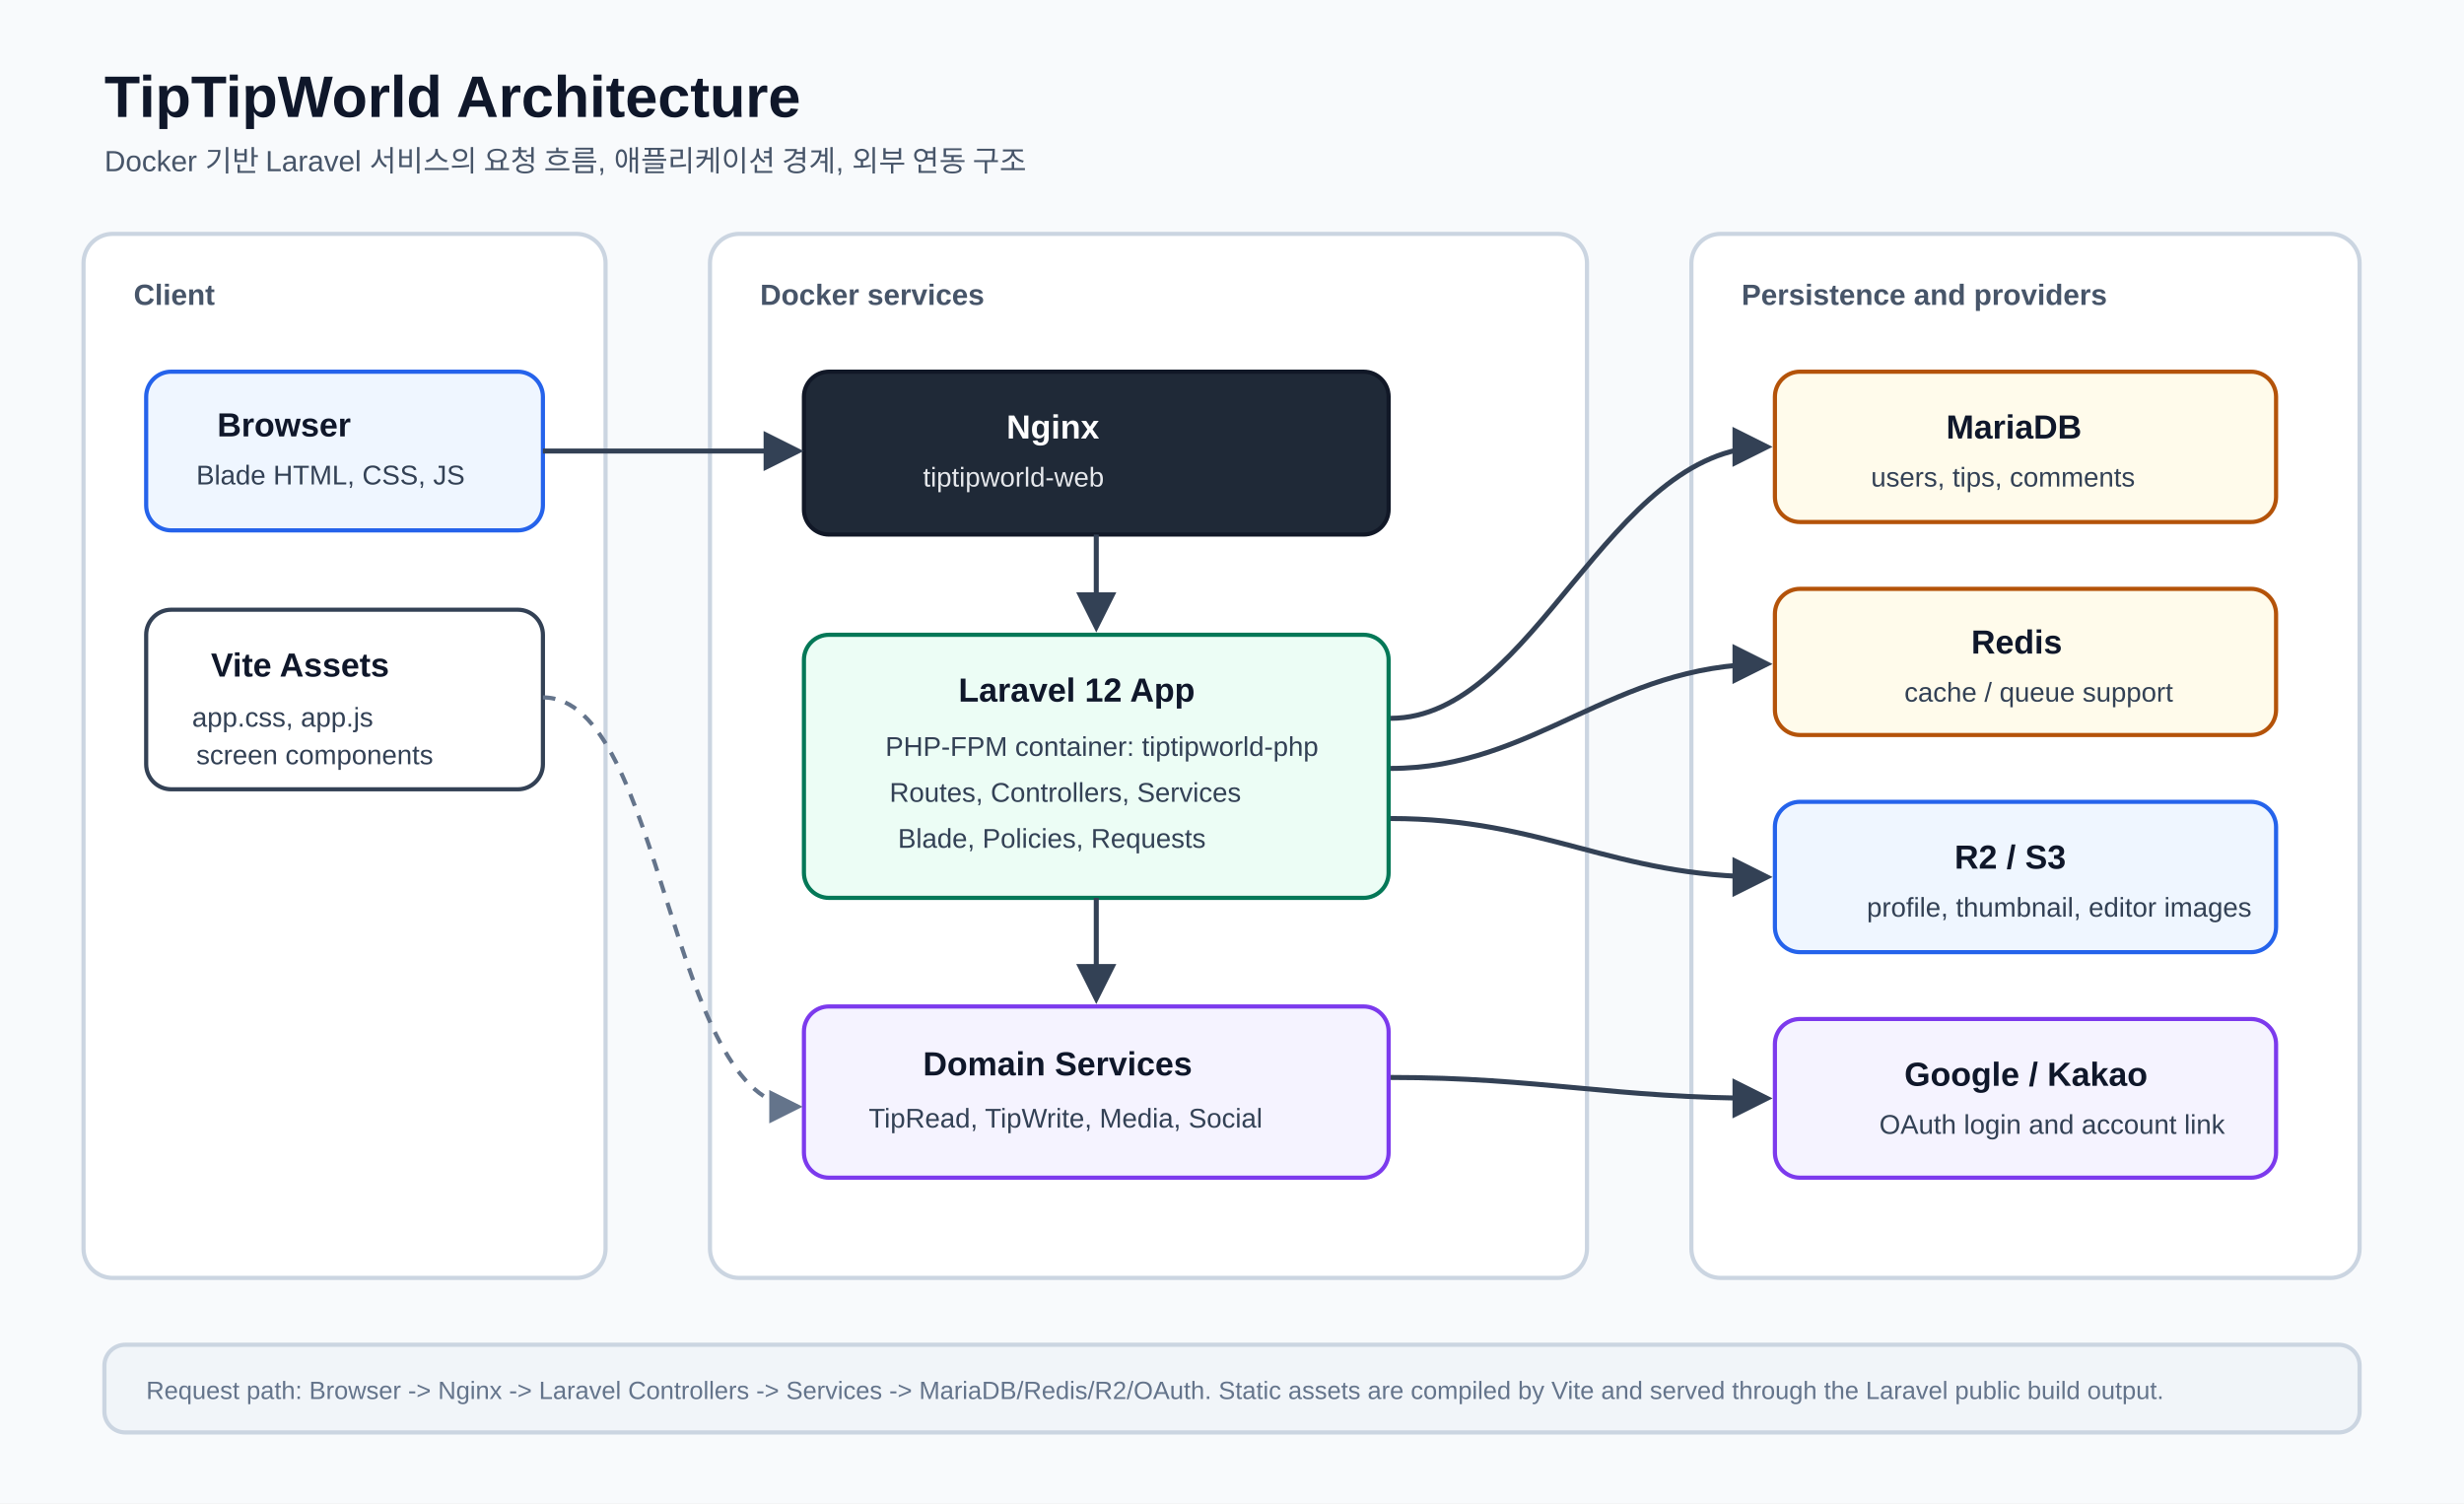
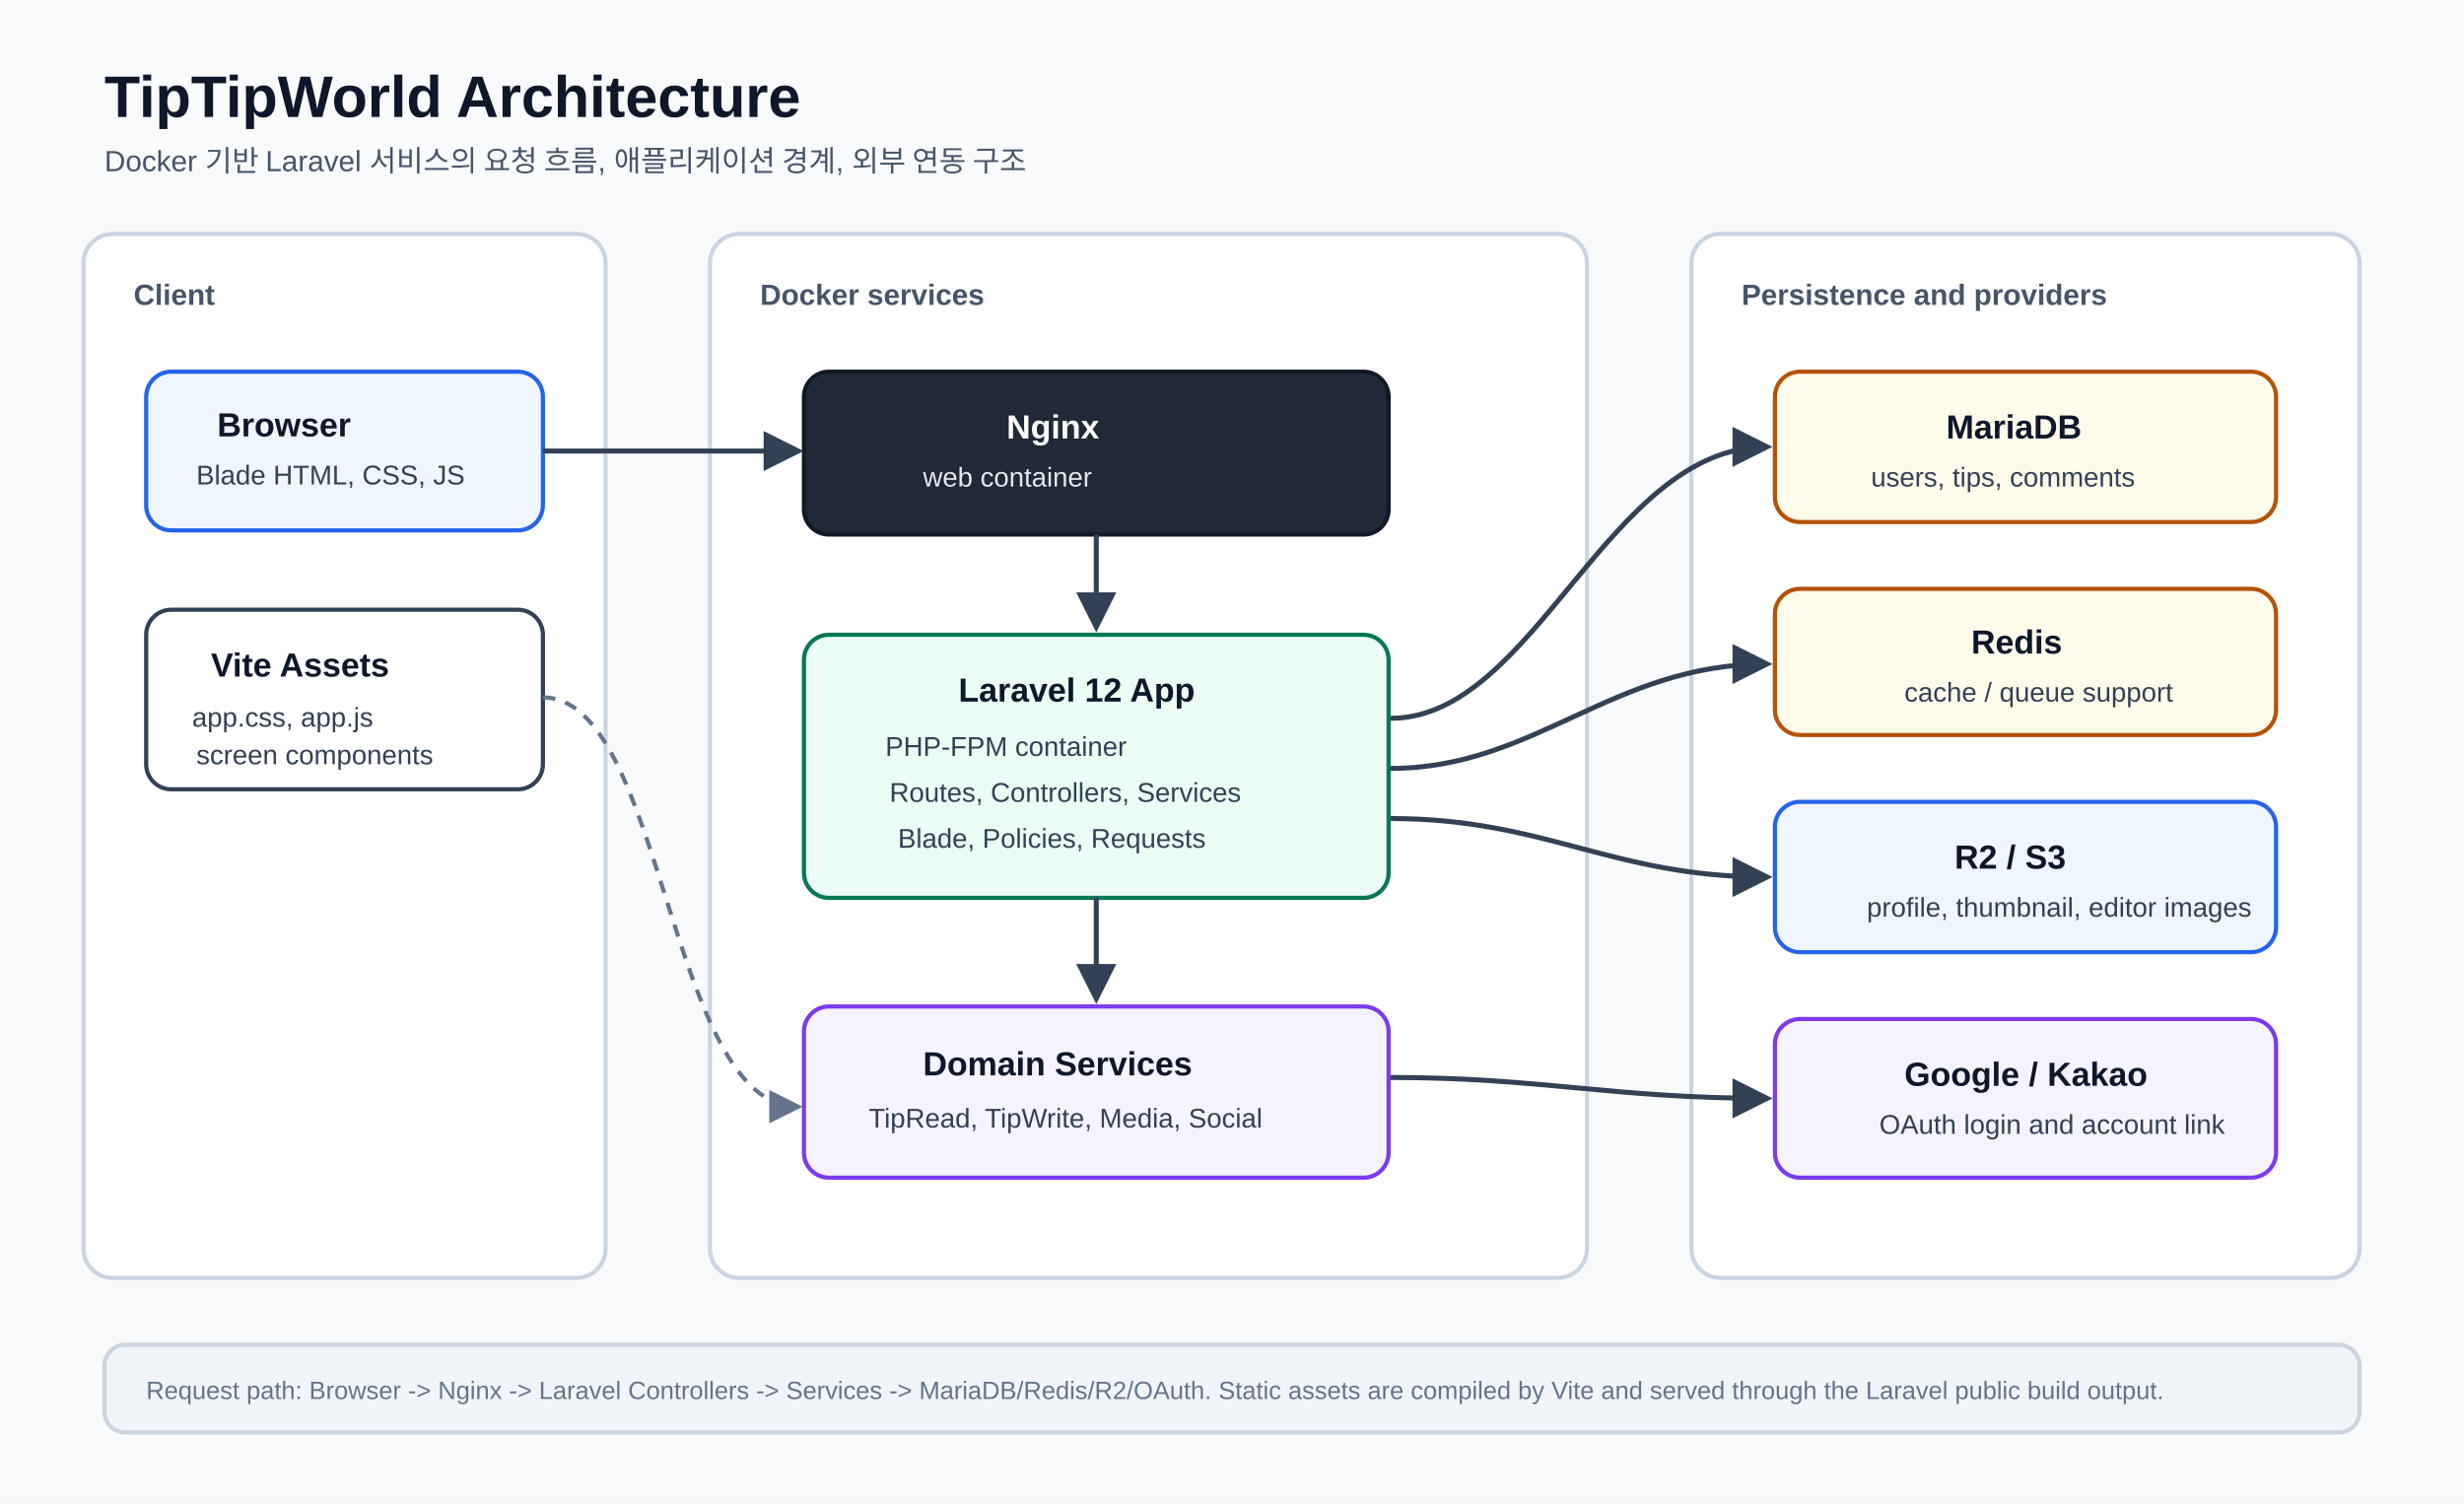
<svg xmlns="http://www.w3.org/2000/svg" width="1180" height="720" viewBox="0 0 1180 720" role="img" aria-labelledby="title desc">
  <defs>
    <style>
      .bg { fill: #f8fafc; }
      .panel { fill: #ffffff; stroke: #cbd5e1; stroke-width: 2; }
      .panel-soft { fill: #f1f5f9; stroke: #cbd5e1; stroke-width: 2; }
      .box { fill: #ffffff; stroke: #334155; stroke-width: 2; }
      .box-dark { fill: #1f2937; stroke: #111827; stroke-width: 2; }
      .box-accent { fill: #ecfdf5; stroke: #047857; stroke-width: 2; }
      .box-warn { fill: #fffbeb; stroke: #b45309; stroke-width: 2; }
      .box-info { fill: #eff6ff; stroke: #2563eb; stroke-width: 2; }
      .box-purple { fill: #f5f3ff; stroke: #7c3aed; stroke-width: 2; }
      .title { font: 700 28px Arial, sans-serif; fill: #0f172a; }
      .subtitle { font: 400 14px Arial, sans-serif; fill: #475569; }
      .label { font: 700 16px Arial, sans-serif; fill: #0f172a; }
      .label-light { font: 700 16px Arial, sans-serif; fill: #ffffff; }
      .text { font: 400 13px Arial, sans-serif; fill: #334155; }
      .text-light { font: 400 13px Arial, sans-serif; fill: #e5e7eb; }
      .small { font: 400 12px Arial, sans-serif; fill: #64748b; }
      .arrow { stroke: #334155; stroke-width: 2.4; fill: none; marker-end: url(#arrow); }
      .arrow-soft { stroke: #64748b; stroke-width: 2; fill: none; marker-end: url(#arrow-soft); stroke-dasharray: 6 5; }
      .group-title { font: 700 14px Arial, sans-serif; fill: #475569; }
    </style>
    <marker id="arrow" viewBox="0 0 10 10" refX="8.5" refY="5" markerWidth="8" markerHeight="8" orient="auto-start-reverse">
      <path d="M 0 0 L 10 5 L 0 10 z" fill="#334155" />
    </marker>
    <marker id="arrow-soft" viewBox="0 0 10 10" refX="8.5" refY="5" markerWidth="8" markerHeight="8" orient="auto-start-reverse">
      <path d="M 0 0 L 10 5 L 0 10 z" fill="#64748b" />
    </marker>
  </defs>
  <rect class="bg" x="0" y="0" width="1180" height="720" rx="0" />
  <text class="title" x="50" y="56">TipTipWorld Architecture</text>
  <text class="subtitle" x="50" y="82">Docker 기반 Laravel 서비스의 요청 흐름, 애플리케이션 경계, 외부 연동 구조</text>
  <rect class="panel" x="40" y="112" width="250" height="500" rx="14" />
  <text class="group-title" x="64" y="146">Client</text>
  <rect class="box-info" x="70" y="178" width="190" height="76" rx="12" />
  <text class="label" x="104" y="209">Browser</text>
  <text class="text" x="94" y="232">Blade HTML, CSS, JS</text>
  <rect class="box" x="70" y="292" width="190" height="86" rx="12" />
  <text class="label" x="101" y="324">Vite Assets</text>
  <text class="text" x="92" y="348">app.css, app.js</text>
  <text class="text" x="94" y="366">screen components</text>
  <rect class="panel" x="340" y="112" width="420" height="500" rx="14" />
  <text class="group-title" x="364" y="146">Docker services</text>
  <rect class="box-dark" x="385" y="178" width="280" height="78" rx="12" />
  <text class="label-light" x="482" y="210">Nginx</text>
-   <text class="text-light" x="442" y="233">tiptipworld-web</text>
+   <text class="text-light" x="442" y="233">web container</text>
  <rect class="box-accent" x="385" y="304" width="280" height="126" rx="12" />
  <text class="label" x="459" y="336">Laravel 12 App</text>
-   <text class="text" x="424" y="362">PHP-FPM container: tiptipworld-php</text>
+   <text class="text" x="424" y="362">PHP-FPM container</text>
  <text class="text" x="426" y="384">Routes, Controllers, Services</text>
  <text class="text" x="430" y="406">Blade, Policies, Requests</text>
  <rect class="box-purple" x="385" y="482" width="280" height="82" rx="12" />
  <text class="label" x="442" y="515">Domain Services</text>
  <text class="text" x="416" y="540">TipRead, TipWrite, Media, Social</text>
  <rect class="panel" x="810" y="112" width="320" height="500" rx="14" />
  <text class="group-title" x="834" y="146">Persistence and providers</text>
  <rect class="box-warn" x="850" y="178" width="240" height="72" rx="12" />
  <text class="label" x="932" y="210">MariaDB</text>
  <text class="text" x="896" y="233">users, tips, comments</text>
  <rect class="box-warn" x="850" y="282" width="240" height="70" rx="12" />
  <text class="label" x="944" y="313">Redis</text>
  <text class="text" x="912" y="336">cache / queue support</text>
  <rect class="box-info" x="850" y="384" width="240" height="72" rx="12" />
  <text class="label" x="936" y="416">R2 / S3</text>
  <text class="text" x="894" y="439">profile, thumbnail, editor images</text>
  <rect class="box-purple" x="850" y="488" width="240" height="76" rx="12" />
  <text class="label" x="912" y="520">Google / Kakao</text>
  <text class="text" x="900" y="543">OAuth login and account link</text>
  <path class="arrow" d="M260 216 L382 216" />
  <path class="arrow" d="M525 256 L525 300" />
  <path class="arrow" d="M525 430 L525 478" />
  <path class="arrow" d="M666 344 C735 344, 770 214, 846 214" />
  <path class="arrow" d="M666 368 C735 368, 772 318, 846 318" />
  <path class="arrow" d="M666 392 C740 392, 772 420, 846 420" />
  <path class="arrow" d="M666 516 C738 516, 772 526, 846 526" />
  <path class="arrow-soft" d="M260 334 C318 334, 320 530, 382 530" />
  <rect class="panel-soft" x="50" y="644" width="1080" height="42" rx="10" />
  <text class="small" x="70" y="670">Request path: Browser -&gt; Nginx -&gt; Laravel Controllers -&gt; Services -&gt; MariaDB/Redis/R2/OAuth. Static assets are compiled by Vite and served through the Laravel public build output.</text>
</svg>
